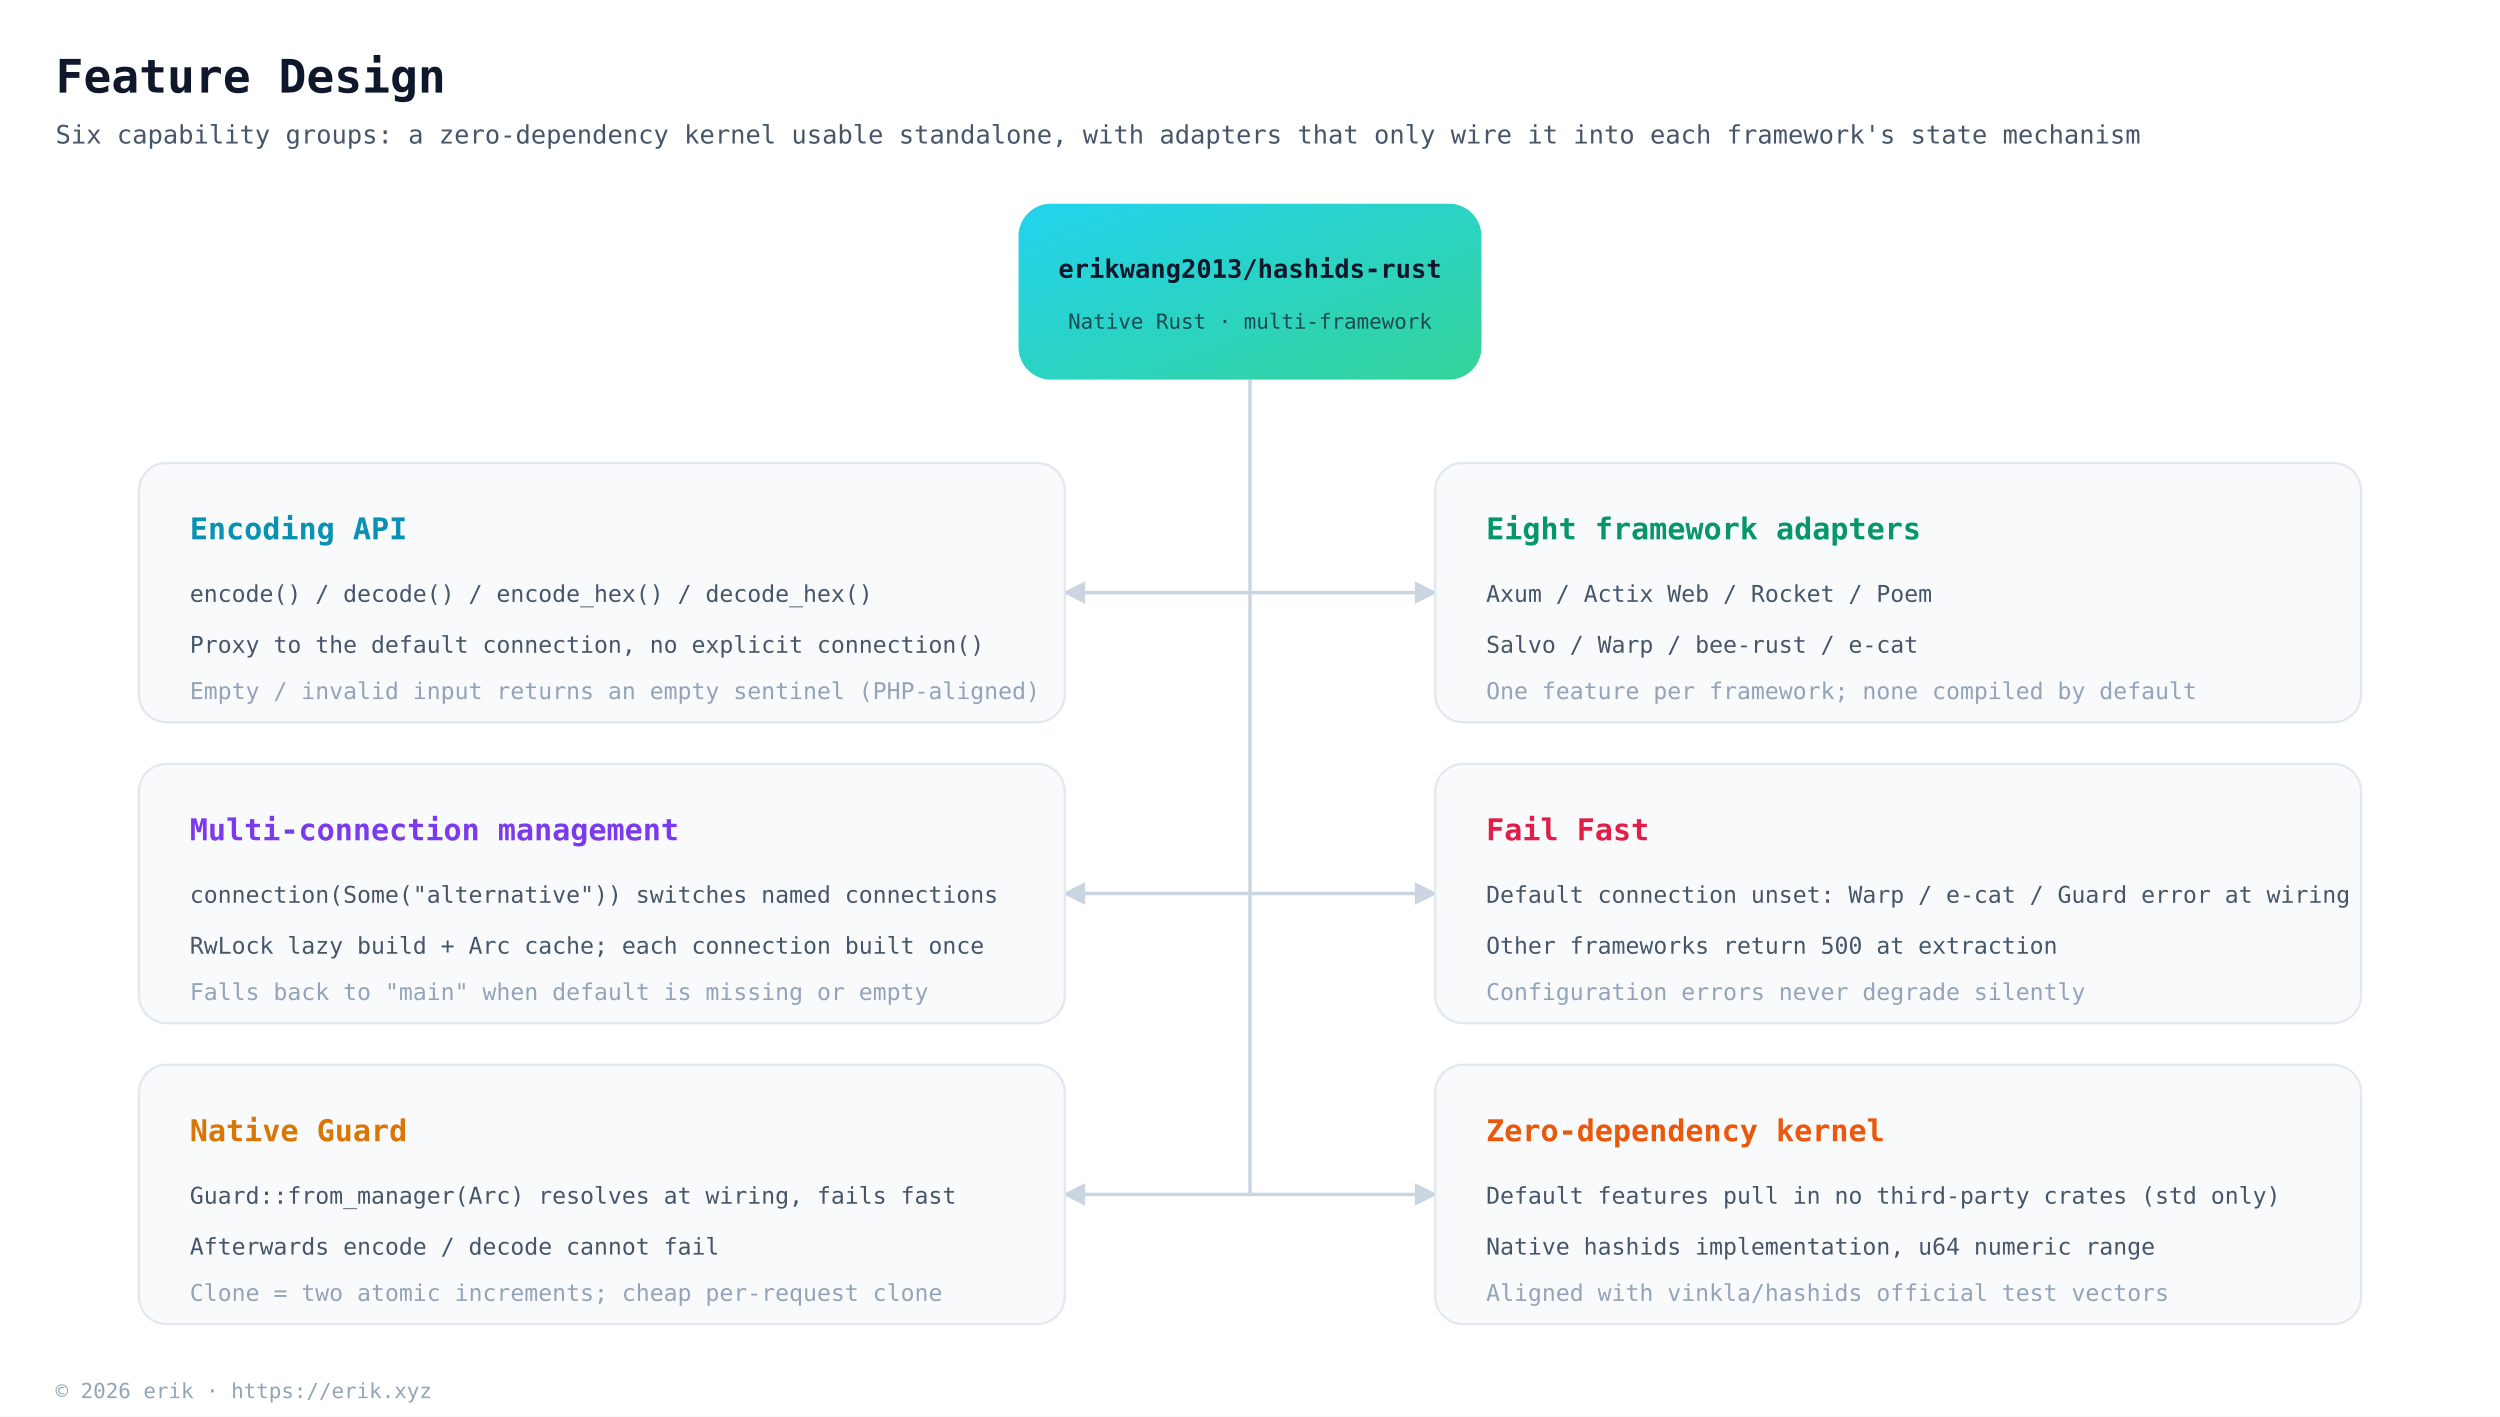
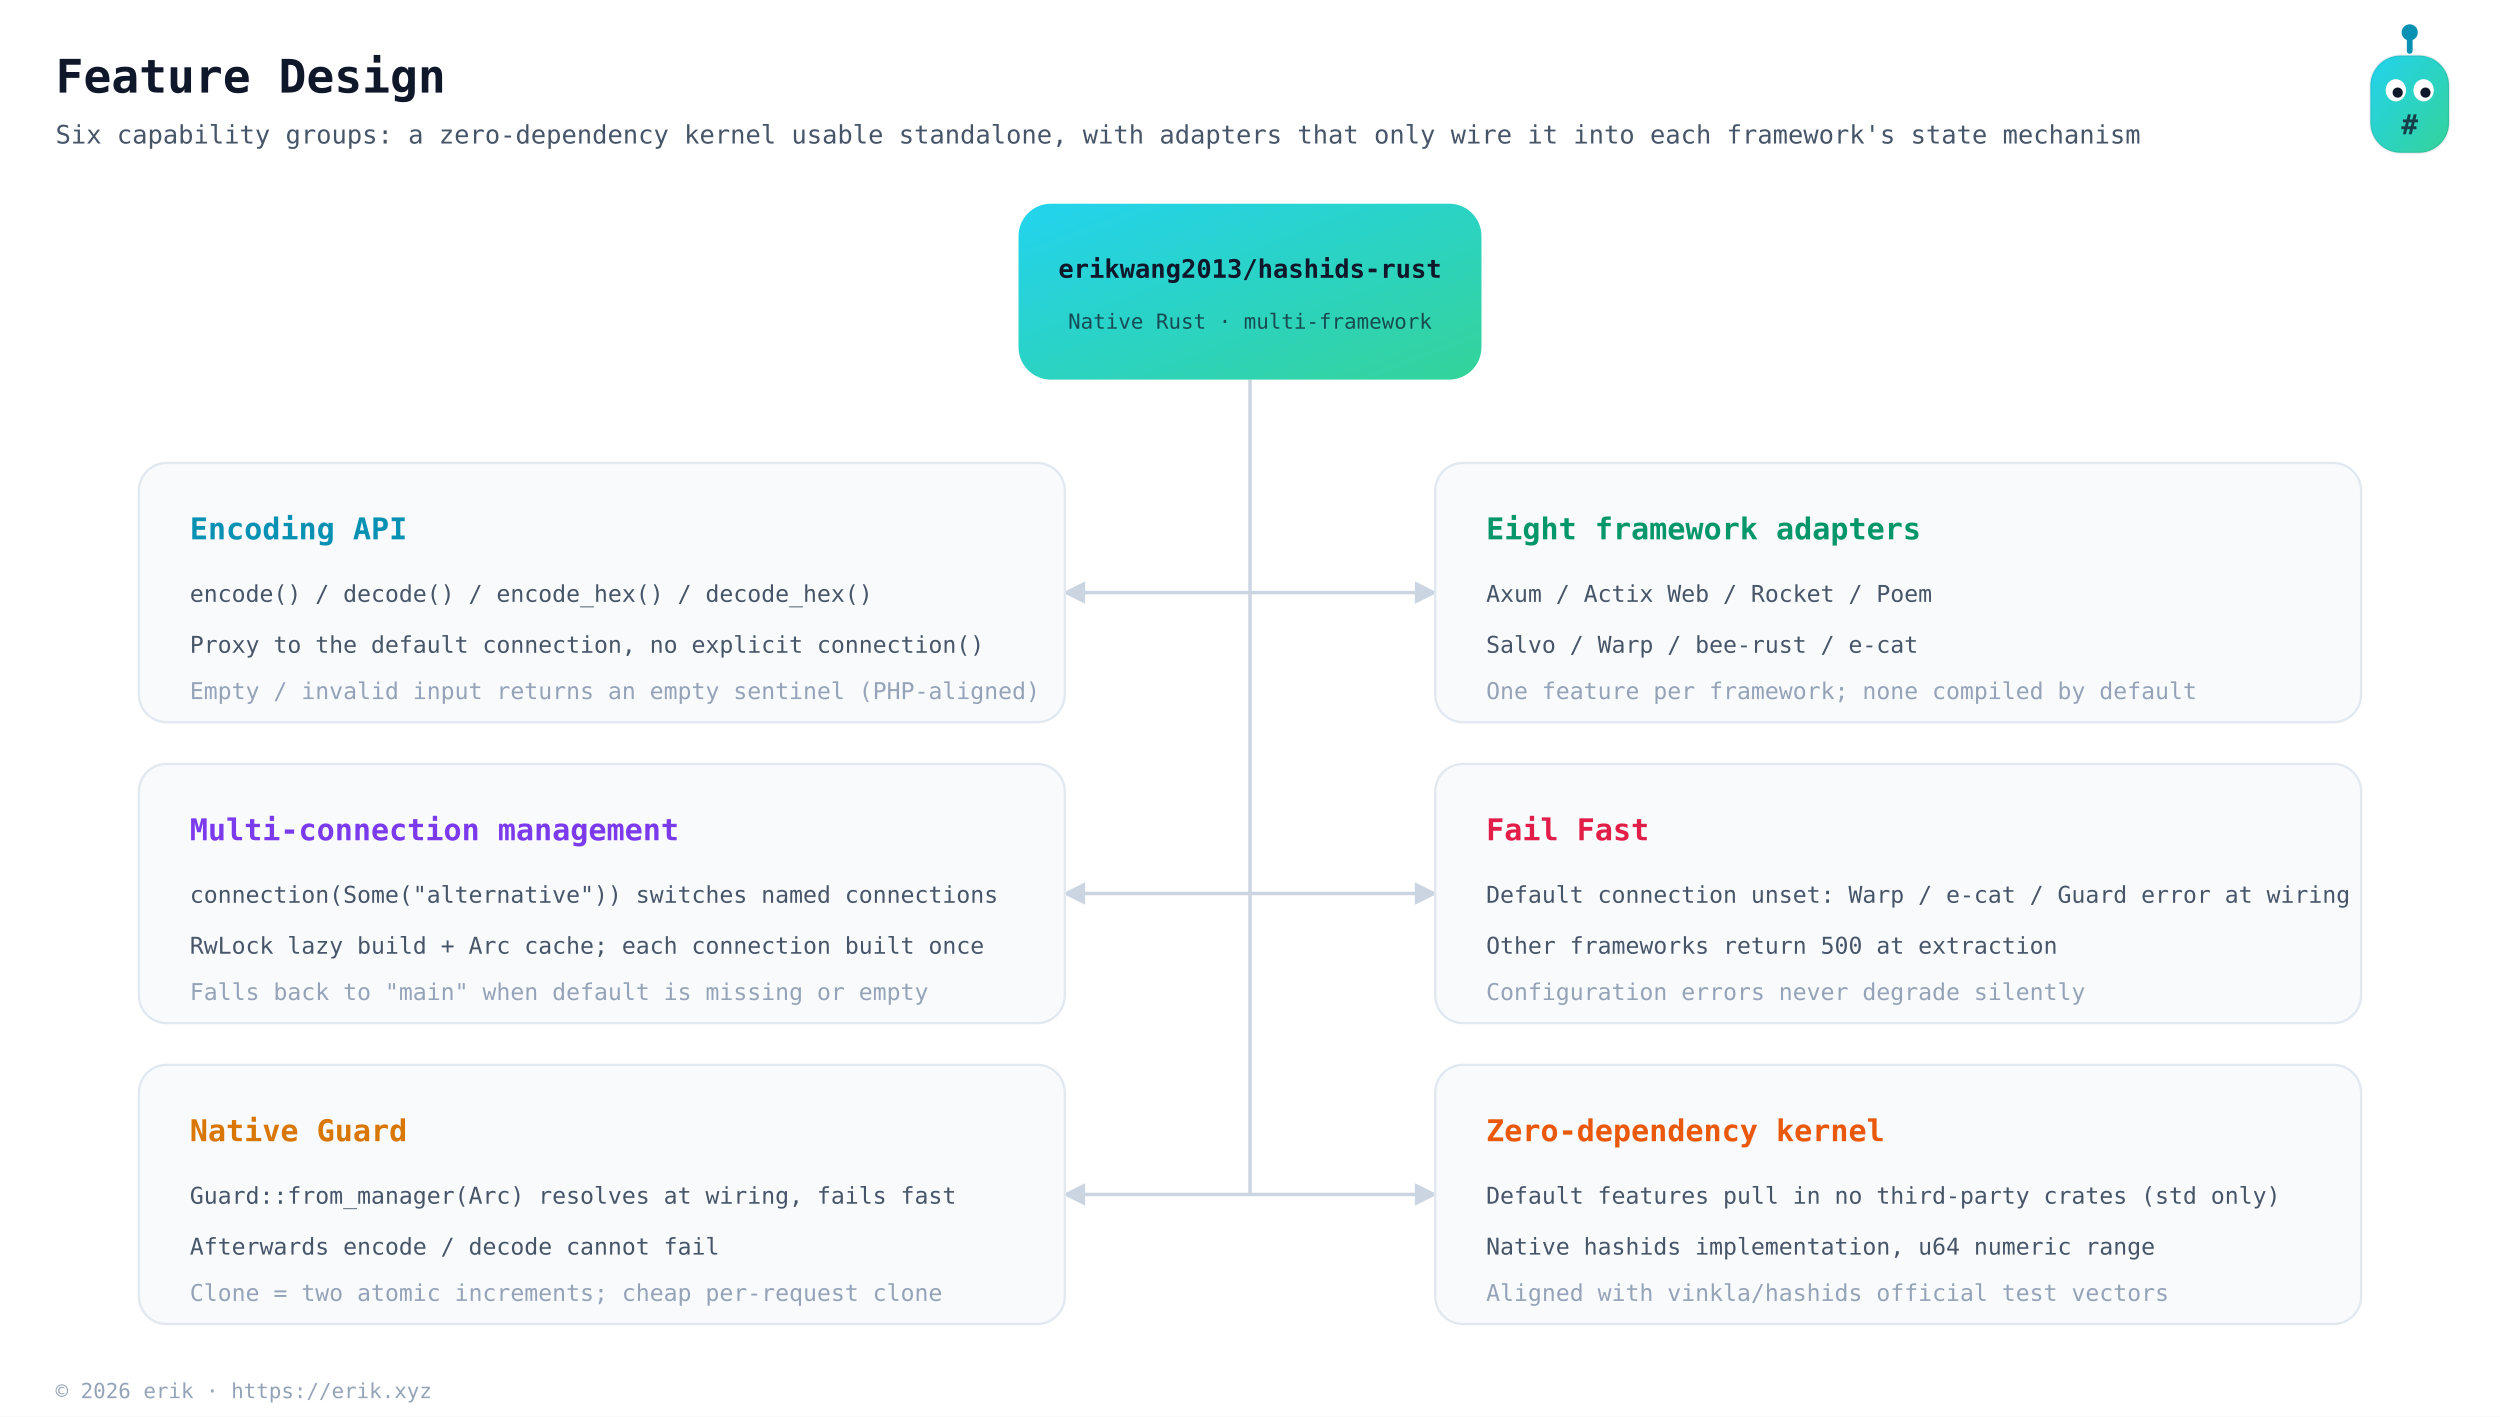
<svg xmlns="http://www.w3.org/2000/svg" viewBox="0 0 1080 612" role="img" aria-labelledby="featTitle featDesc">
  <defs>
    <style>
      text { font-family: ui-monospace, SFMono-Regular, Menlo, Consolas, "DejaVu Sans Mono", "PingFang SC", "Microsoft YaHei", monospace; }
      .bg     { fill: #ffffff; }
      .card   { fill: #f8fafc; stroke: #e2e8f0; stroke-width: 1; }
      .spine  { stroke: #cbd5e1; stroke-width: 1.5; fill: none; }
      .t-primary { fill: #0f172a; font-weight: 600; }
      .t-muted   { fill: #475569; }
      .t-dim     { fill: #94a3b8; }
      .t-frontend   { fill: #0891b2; font-weight: 600; }
      .t-backend    { fill: #059669; font-weight: 600; }
      .t-database   { fill: #7c3aed; font-weight: 600; }
      .t-cloud      { fill: #d97706; font-weight: 600; }
      .t-security   { fill: #e11d48; font-weight: 600; }
      .t-messagebus { fill: #ea580c; font-weight: 600; }
      .a-head { fill: #cbd5e1; }

      @media (prefers-color-scheme: dark) {
        .bg    { fill: #0b1220; }
        .card  { fill: #0f172a; stroke: #1e293b; }
        .spine { stroke: #334155; }
        .t-primary { fill: #f8fafc; }
        .t-muted   { fill: #94a3b8; }
        .t-dim     { fill: #64748b; }
        .t-frontend   { fill: #22d3ee; }
        .t-backend    { fill: #34d399; }
        .t-database   { fill: #a78bfa; }
        .t-cloud      { fill: #fbbf24; }
        .t-security   { fill: #fb7185; }
        .t-messagebus { fill: #fb923c; }
        .a-head { fill: #334155; }
      }
    </style>
    <marker id="ah" viewBox="0 0 10 10" refX="9" refY="5" markerWidth="6.5" markerHeight="6.5" orient="auto">
      <path d="M0 0 L10 5 L0 10 z" class="a-head" />
    </marker>
    <linearGradient id="rootGrad" x1="0" y1="0" x2="1" y2="1">
      <stop offset="0" stop-color="#22d3ee" />
      <stop offset="1" stop-color="#34d399" />
    </linearGradient>
  </defs>
  <rect class="bg" x="0" y="0" width="1080" height="612" />
+   <g transform="translate(1024, 14)">
+     <defs>
+       <linearGradient id="mascotGrad" x1="0" y1="0" x2="1" y2="1">
+         <stop offset="0" stop-color="#22d3ee" />
+         <stop offset="1" stop-color="#34d399" />
+       </linearGradient>
+     </defs>
+     <line x1="17" y1="8" x2="17" y2="2" stroke="#0891b2" stroke-width="2.5" stroke-linecap="round" />
+     <circle cx="17" cy="0" r="3.5" fill="#0891b2" />
+     <rect x="0" y="10" width="34" height="42" rx="13" fill="url(#mascotGrad)" stroke="rgba(15,23,42,.08)" stroke-width="1" />
+     <ellipse cx="11" cy="25" rx="4.4" ry="4.8" fill="#ffffff" />
+     <ellipse cx="23" cy="25" rx="4.4" ry="4.8" fill="#ffffff" />
+     <circle cx="11.8" cy="26" r="2.2" fill="#0f172a" />
+     <circle cx="23.8" cy="26" r="2.2" fill="#0f172a" />
+     <text x="17" y="44" font-family="ui-monospace, SFMono-Regular, Menlo, Consolas, monospace" font-size="12" font-weight="700" text-anchor="middle" fill="rgba(15,23,42,.78)">#</text>
+   </g>
  <text x="24" y="40" class="t-primary" font-size="20">Feature Design</text>
  <text x="24" y="62" class="t-muted" font-size="11">Six capability groups: a zero-dependency kernel usable standalone, with adapters that only wire it into each framework's state mechanism</text>
  <path class="spine" d="M540 164 V516" />
  <path class="spine" d="M540 256 H460" marker-end="url(#ah)" />
  <path class="spine" d="M540 386 H460" marker-end="url(#ah)" />
  <path class="spine" d="M540 516 H460" marker-end="url(#ah)" />
  <path class="spine" d="M540 256 H620" marker-end="url(#ah)" />
  <path class="spine" d="M540 386 H620" marker-end="url(#ah)" />
  <path class="spine" d="M540 516 H620" marker-end="url(#ah)" />
  <rect x="440" y="88" width="200" height="76" rx="14" fill="url(#rootGrad)" />
  <text x="540" y="120" font-size="11" font-weight="700" fill="#0f172a" text-anchor="middle">erikwang2013/hashids-rust</text>
  <text x="540" y="142" font-size="9" fill="rgba(15,23,42,.72)" text-anchor="middle">Native Rust · multi-framework</text>
  <rect class="card" x="60" y="200" width="400" height="112" rx="12" />
  <text class="t-frontend" x="82" y="233" font-size="13">Encoding API</text>
  <text class="t-muted" x="82" y="260" font-size="10">encode() / decode() / encode_hex() / decode_hex()</text>
  <text class="t-muted" x="82" y="282" font-size="10">Proxy to the default connection, no explicit connection()</text>
  <text class="t-dim" x="82" y="302" font-size="10">Empty / invalid input returns an empty sentinel (PHP-aligned)</text>
  <rect class="card" x="60" y="330" width="400" height="112" rx="12" />
  <text class="t-database" x="82" y="363" font-size="13">Multi-connection management</text>
  <text class="t-muted" x="82" y="390" font-size="10">connection(Some("alternative")) switches named connections</text>
  <text class="t-muted" x="82" y="412" font-size="10">RwLock lazy build + Arc cache; each connection built once</text>
  <text class="t-dim" x="82" y="432" font-size="10">Falls back to "main" when default is missing or empty</text>
  <rect class="card" x="60" y="460" width="400" height="112" rx="12" />
  <text class="t-cloud" x="82" y="493" font-size="13">Native Guard</text>
  <text class="t-muted" x="82" y="520" font-size="10">Guard::from_manager(Arc) resolves at wiring, fails fast</text>
  <text class="t-muted" x="82" y="542" font-size="10">Afterwards encode / decode cannot fail</text>
  <text class="t-dim" x="82" y="562" font-size="10">Clone = two atomic increments; cheap per-request clone</text>
  <rect class="card" x="620" y="200" width="400" height="112" rx="12" />
  <text class="t-backend" x="642" y="233" font-size="13">Eight framework adapters</text>
  <text class="t-muted" x="642" y="260" font-size="10">Axum / Actix Web / Rocket / Poem</text>
  <text class="t-muted" x="642" y="282" font-size="10">Salvo / Warp / bee-rust / e-cat</text>
  <text class="t-dim" x="642" y="302" font-size="10">One feature per framework; none compiled by default</text>
  <rect class="card" x="620" y="330" width="400" height="112" rx="12" />
  <text class="t-security" x="642" y="363" font-size="13">Fail Fast</text>
  <text class="t-muted" x="642" y="390" font-size="10">Default connection unset: Warp / e-cat / Guard error at wiring</text>
  <text class="t-muted" x="642" y="412" font-size="10">Other frameworks return 500 at extraction</text>
  <text class="t-dim" x="642" y="432" font-size="10">Configuration errors never degrade silently</text>
  <rect class="card" x="620" y="460" width="400" height="112" rx="12" />
  <text class="t-messagebus" x="642" y="493" font-size="13">Zero-dependency kernel</text>
  <text class="t-muted" x="642" y="520" font-size="10">Default features pull in no third-party crates (std only)</text>
  <text class="t-muted" x="642" y="542" font-size="10">Native hashids implementation, u64 numeric range</text>
  <text class="t-dim" x="642" y="562" font-size="10">Aligned with vinkla/hashids official test vectors</text>
  <text class="t-dim" x="24" y="604" font-size="9">© 2026 erik · https://erik.xyz</text>
</svg>
